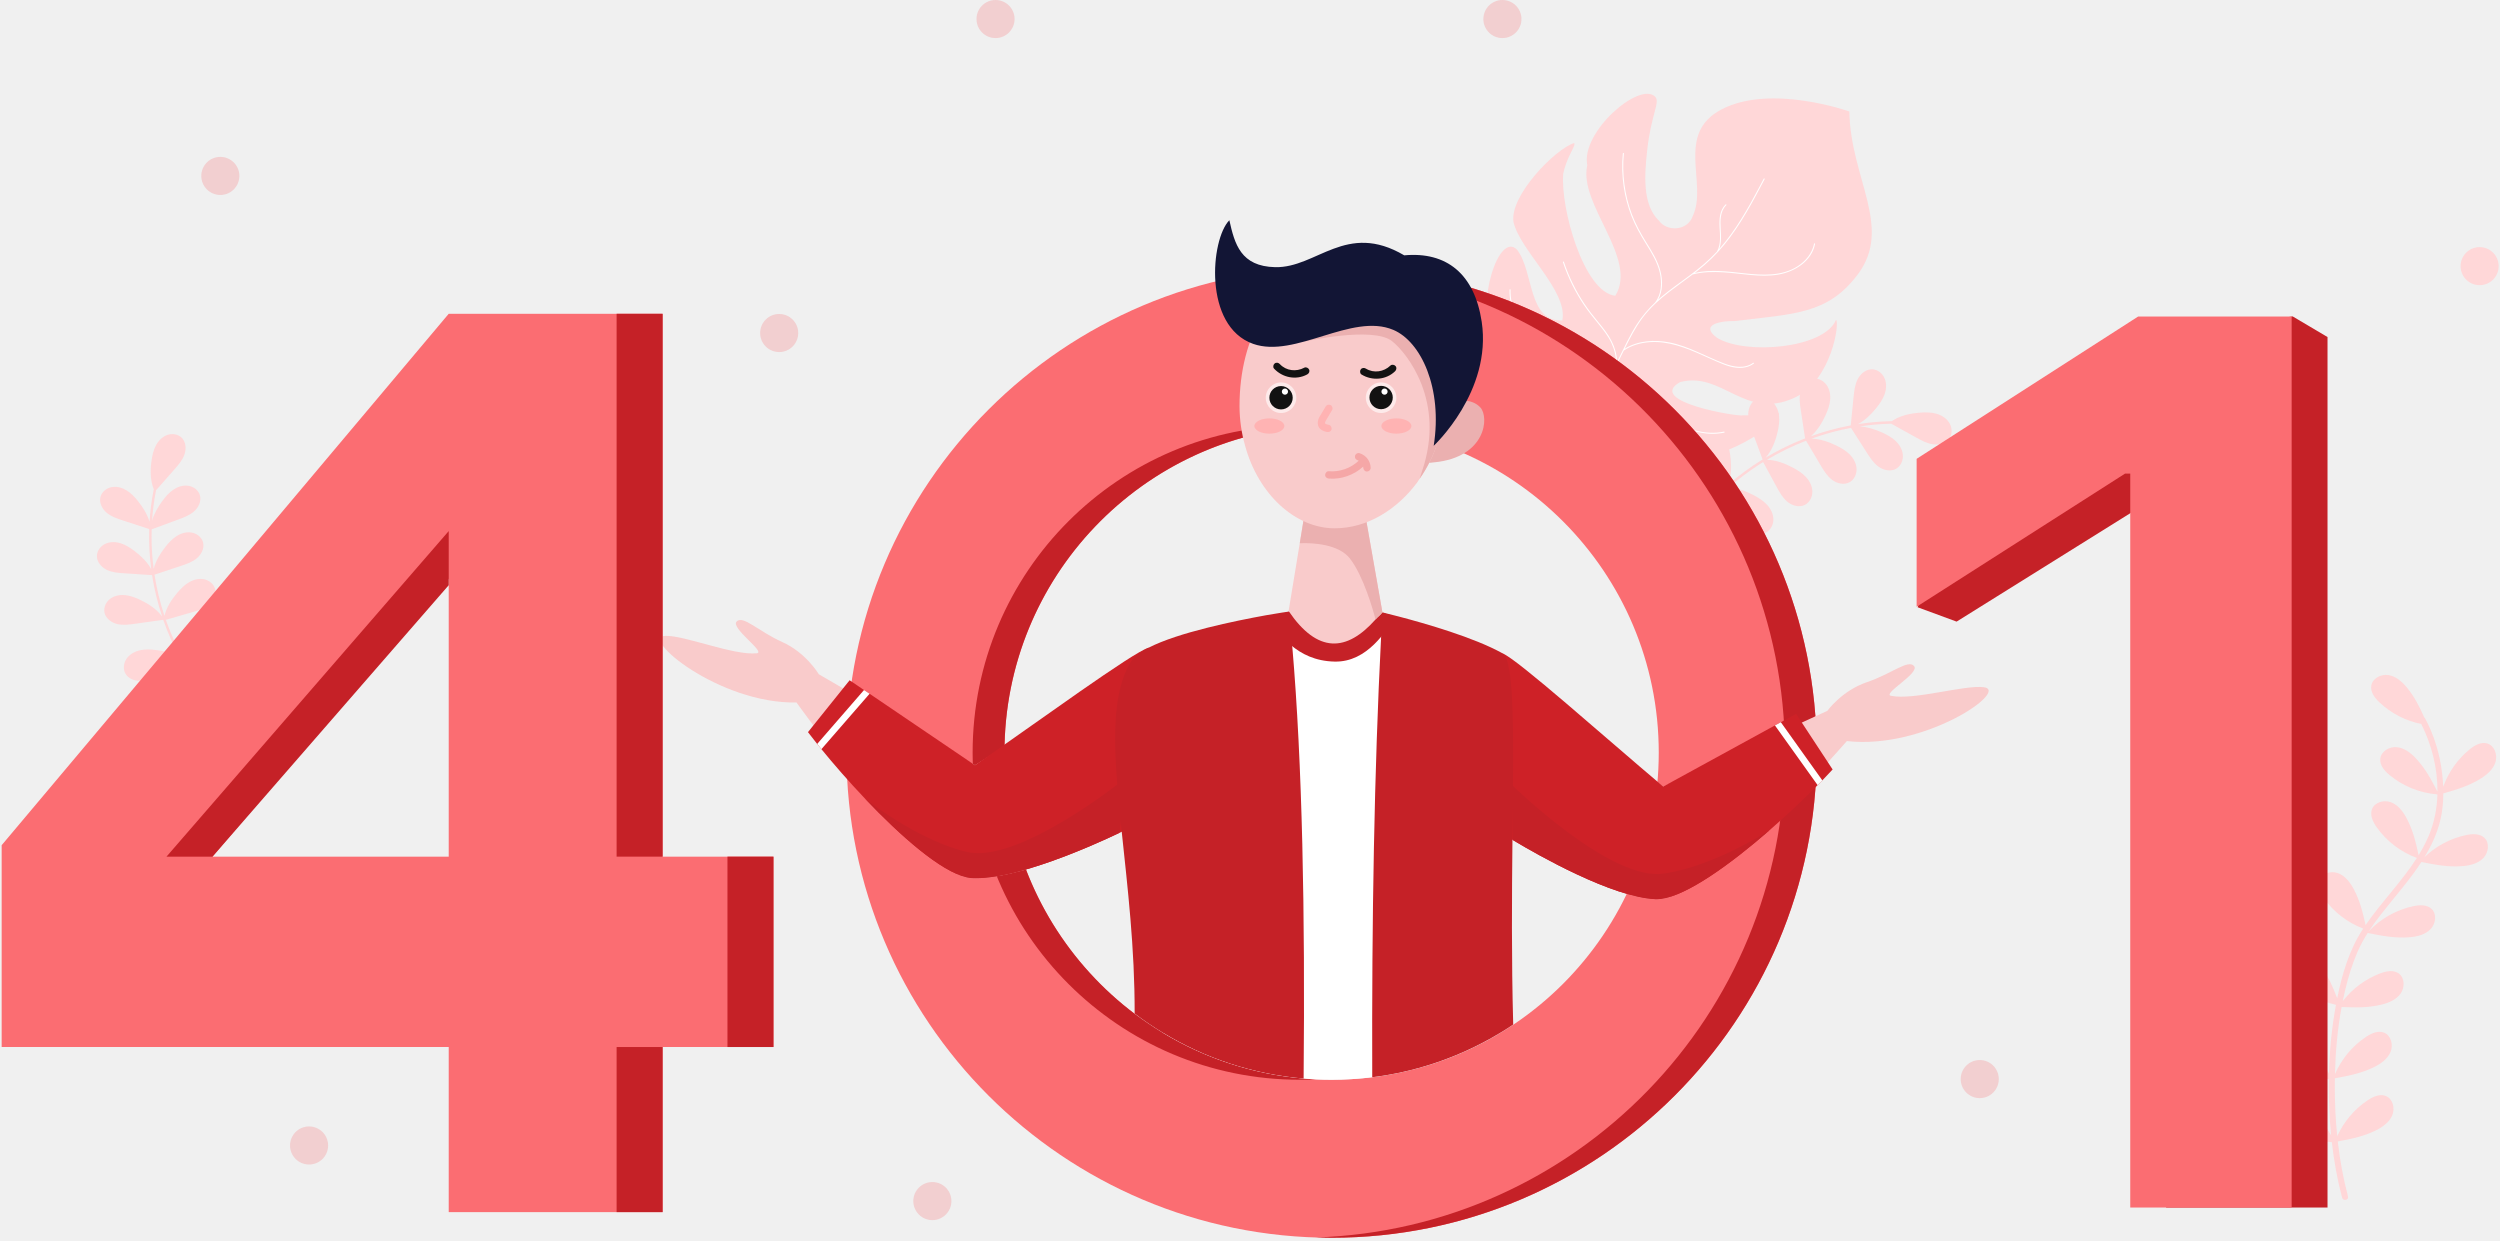
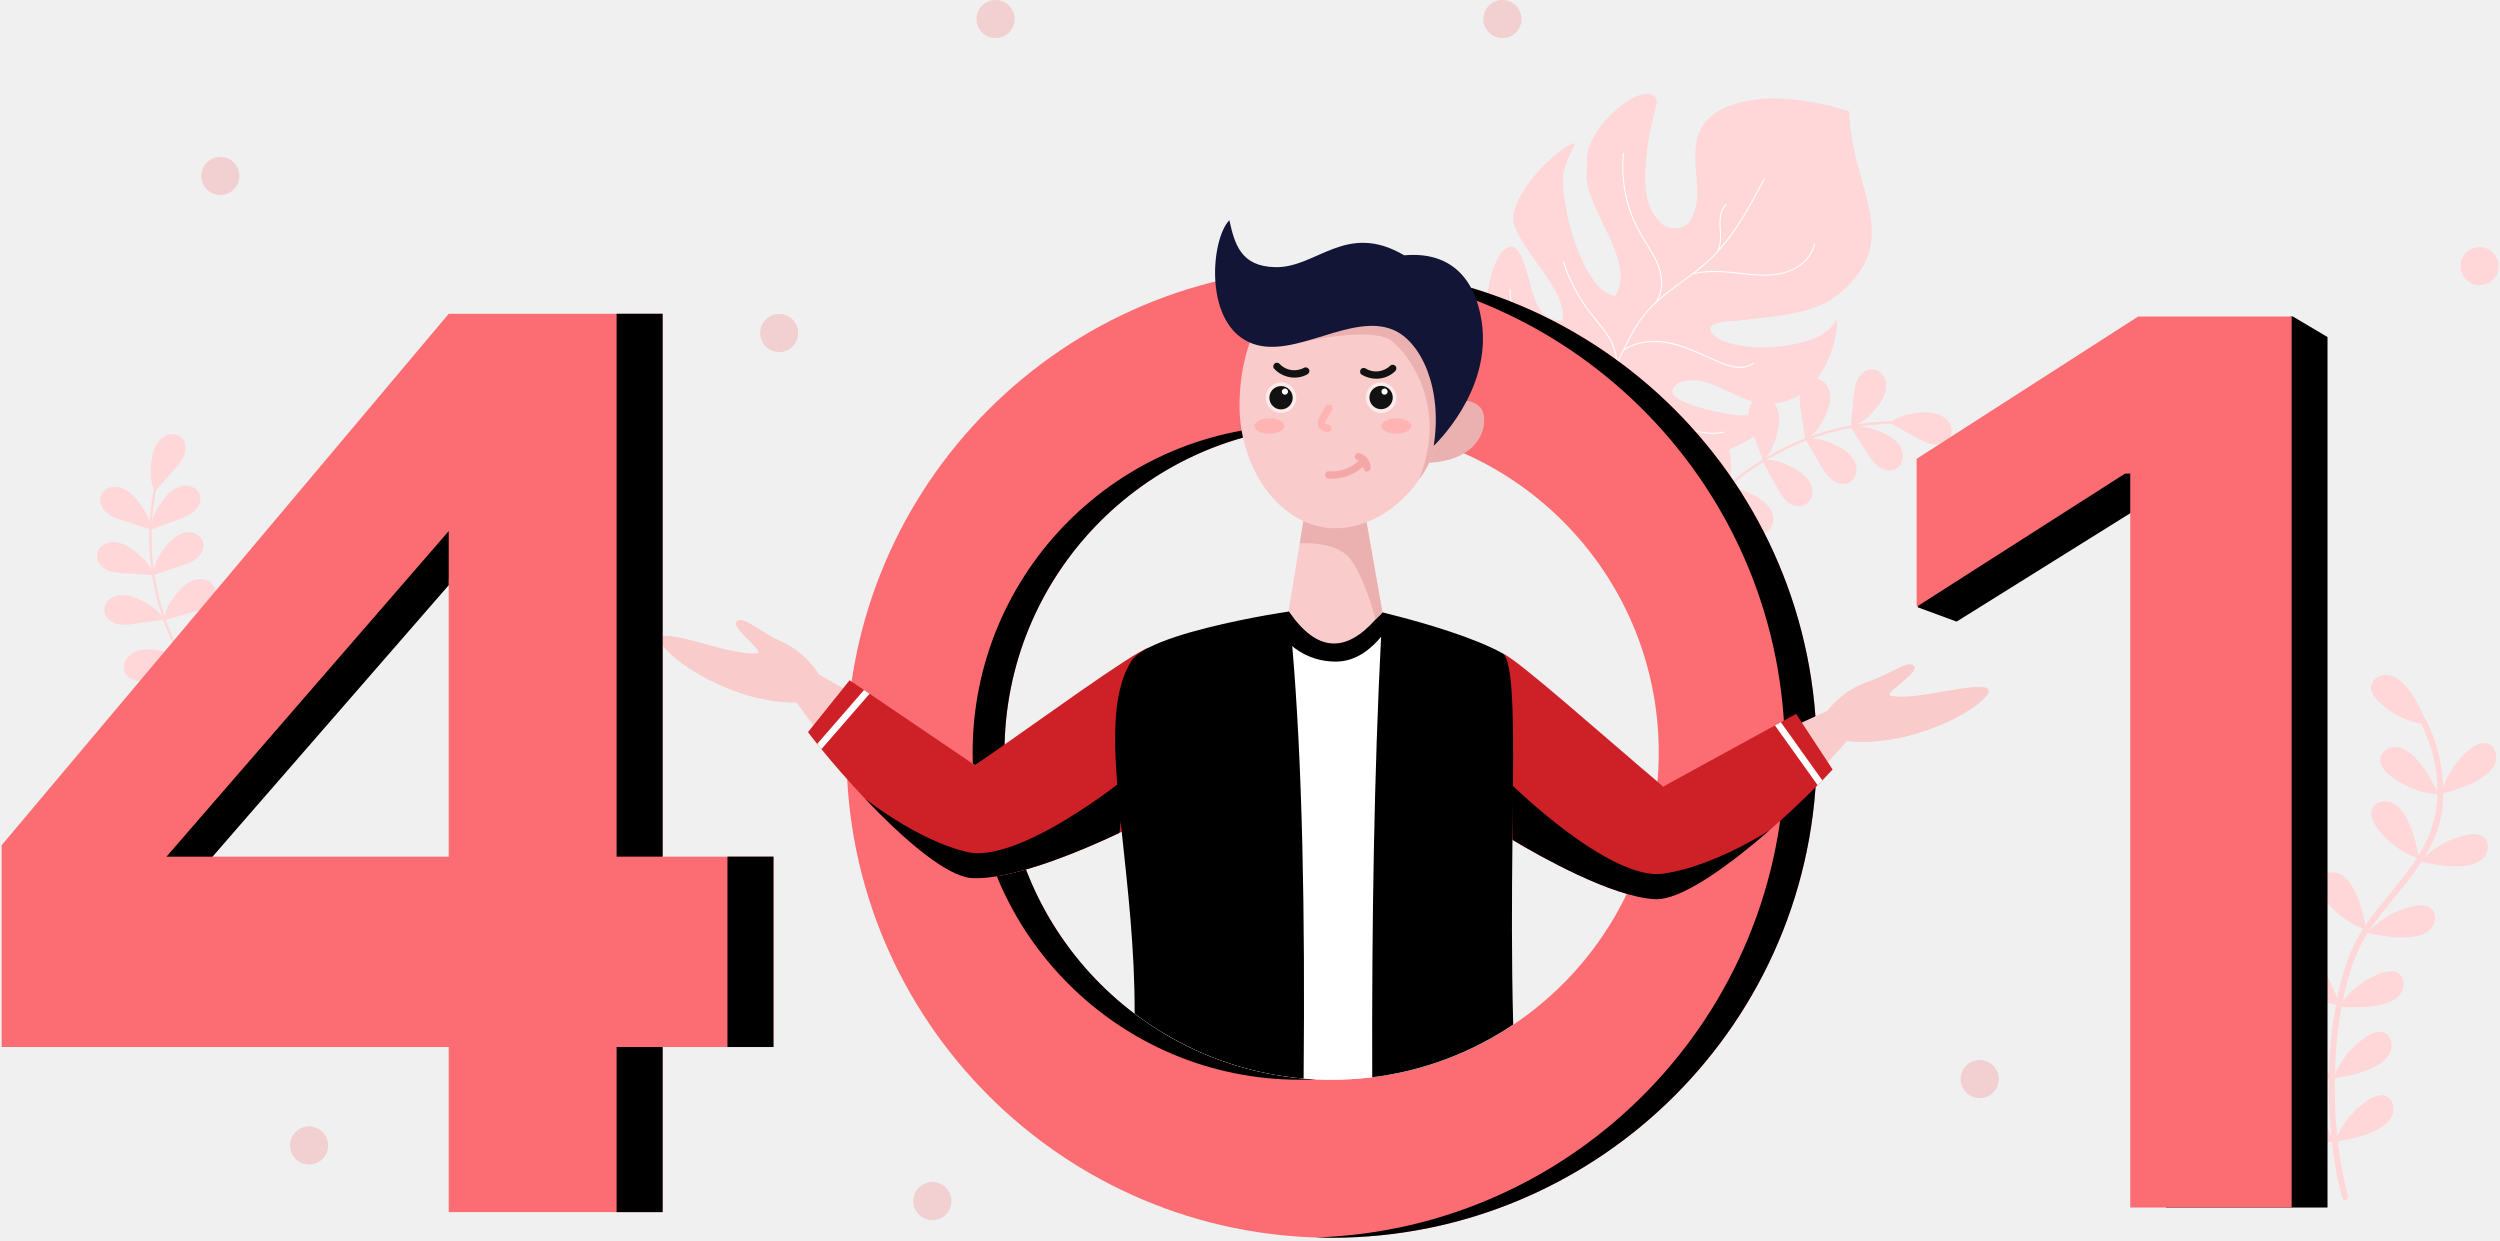
<svg xmlns="http://www.w3.org/2000/svg" width="645" height="320" viewBox="0 0 645 320" fill="none">
  <g clip-path="url(#clip0_2441_172)">
    <path d="M586.902 286.079C587 284.139 589.102 282.777 591.037 282.892C592.972 283.006 594.679 284.211 596.069 285.571C598.319 287.77 599.895 290.251 601.429 292.915C601.146 290.011 600.968 287.098 600.883 284.189C600.826 282.265 600.812 280.338 600.84 278.411C596.479 278.161 592.2 276.58 588.731 273.924C587.417 272.917 586.119 271.533 586.207 269.879C586.31 267.947 588.412 266.586 590.344 266.694C592.275 266.804 593.977 267.999 595.362 269.35C597.687 271.618 599.288 274.19 600.869 276.955C601.021 271.017 601.59 265.087 602.671 259.251C598.476 258.289 594.574 256.073 591.614 252.946C590.476 251.743 589.414 250.171 589.763 248.552C590.171 246.661 592.462 245.65 594.352 246.064C596.242 246.478 597.732 247.928 598.885 249.482C600.753 251.999 601.912 254.688 602.999 257.552C604.235 251.418 606.078 245.169 609.492 239.903C609.563 239.793 609.639 239.687 609.711 239.578C605.641 238.037 602.044 235.261 599.534 231.705C598.579 230.352 597.752 228.644 598.328 227.092C599.002 225.278 601.414 224.605 603.226 225.284C605.037 225.964 606.305 227.612 607.225 229.314C608.845 232.313 609.605 235.394 610.318 238.676C614.427 232.701 619.654 227.458 623.551 221.351C619.396 219.826 615.717 217.019 613.164 213.401C612.209 212.049 611.382 210.341 611.959 208.788C612.632 206.975 615.045 206.302 616.856 206.981C618.667 207.66 619.935 209.309 620.855 211.011C622.519 214.091 623.275 217.257 624.005 220.639C624.951 219.095 625.81 217.495 626.538 215.809C628.013 212.397 628.743 208.703 628.851 204.957C624.336 204.609 619.939 202.83 616.461 199.927C615.191 198.865 613.952 197.428 614.109 195.78C614.293 193.854 616.451 192.582 618.376 192.772C620.301 192.962 621.951 194.228 623.278 195.636C625.711 198.217 627.267 201.124 628.865 204.251C628.913 198.202 627.357 192.059 624.679 186.789C620.651 185.977 616.855 184.021 613.874 181.191C612.673 180.051 611.528 178.538 611.79 176.903C612.096 174.993 614.33 173.861 616.239 174.172C618.148 174.485 619.714 175.853 620.949 177.343C622.918 179.719 624.209 182.298 625.431 185.05C625.522 185.115 625.605 185.203 625.67 185.323C628.05 189.758 629.505 194.663 630.083 199.656C630.21 200.757 630.298 201.868 630.345 202.982C631.699 199.221 634.088 195.833 637.198 193.318C638.485 192.277 640.135 191.34 641.722 191.814C643.576 192.368 644.405 194.731 643.846 196.582C643.286 198.435 641.725 199.807 640.086 200.837C637.03 202.756 633.821 203.719 630.377 204.698C630.371 207.038 630.148 209.374 629.594 211.645C628.757 215.083 627.294 218.217 625.493 221.172C628.458 218.306 632.238 216.286 636.276 215.442C637.896 215.103 639.792 215.023 640.987 216.168C642.384 217.507 642.043 219.988 640.701 221.381C639.358 222.773 637.342 223.282 635.414 223.45C631.721 223.771 628.343 223.121 624.724 222.396C621.614 227.183 617.692 231.529 614.227 235.989C613.137 237.393 612.094 238.818 611.133 240.291C614.191 237.02 618.268 234.712 622.65 233.79C624.27 233.449 626.166 233.366 627.363 234.51C628.761 235.847 628.424 238.329 627.083 239.722C625.742 241.117 623.726 241.628 621.799 241.798C618.022 242.131 614.574 241.449 610.86 240.709C609.853 242.29 608.948 243.933 608.196 245.679C606.821 248.874 605.811 252.22 605.014 255.601C604.802 256.5 604.607 257.403 604.424 258.309C606.902 255.092 610.281 252.572 614.082 251.138C615.631 250.553 617.492 250.183 618.849 251.13C620.435 252.238 620.481 254.742 619.369 256.325C618.256 257.907 616.342 258.721 614.464 259.183C610.993 260.038 607.672 259.955 604.134 259.805C603.079 265.507 602.561 271.319 602.422 277.116C604.104 273.226 606.927 269.833 610.463 267.495C611.844 266.581 613.576 265.807 615.11 266.43C616.902 267.158 617.502 269.59 616.769 271.38C616.035 273.17 614.349 274.387 612.62 275.255C609.339 276.901 605.993 277.547 602.401 278.204C602.389 278.972 602.381 279.741 602.381 280.508C602.384 284.721 602.576 288.948 603.003 293.152C604.7 289.389 607.469 286.112 610.913 283.834C612.294 282.92 614.026 282.146 615.56 282.769C617.352 283.497 617.952 285.929 617.218 287.719C616.484 289.509 614.798 290.727 613.069 291.594C609.877 293.195 606.626 293.851 603.146 294.489C603.69 299.275 604.546 304.022 605.784 308.67C606.041 309.639 604.522 309.972 604.265 309.006C603.015 304.312 602.161 299.515 601.615 294.683C597.234 294.427 592.931 292.829 589.441 290.145C588.121 289.132 586.818 287.739 586.902 286.079Z" fill="#FFD7D8" />
    <path d="M60.211 163.063C59.891 161.75 58.686 160.762 57.365 160.485C56.045 160.208 54.648 160.565 53.481 161.242C52.314 161.92 51.349 162.897 50.472 163.923C49.021 165.623 47.746 167.563 47.176 169.705C45.586 166.837 44.219 163.844 43.087 160.762C42.984 160.481 42.886 160.199 42.787 159.917C45.035 159.267 47.282 158.618 49.529 157.967C51.029 157.534 52.569 157.08 53.798 156.117C55.028 155.155 55.889 153.55 55.519 152.031C55.199 150.718 53.994 149.73 52.673 149.453C51.352 149.176 49.956 149.533 48.788 150.211C47.621 150.888 46.656 151.865 45.779 152.892C44.282 154.645 42.972 156.654 42.431 158.876C41.279 155.418 40.418 151.865 39.86 148.264C42.111 147.518 44.363 146.771 46.615 146.026C48.096 145.535 49.618 145.022 50.81 144.013C52.001 143.004 52.801 141.367 52.372 139.864C52.002 138.564 50.76 137.622 49.43 137.397C48.099 137.171 46.718 137.581 45.577 138.303C44.437 139.024 43.51 140.038 42.673 141.097C41.333 142.793 40.164 144.71 39.648 146.791C39.304 144.177 39.117 141.542 39.097 138.905C39.09 138.125 39.105 137.344 39.128 136.564C41.418 135.721 43.709 134.878 45.999 134.034C47.464 133.495 48.968 132.932 50.126 131.884C51.284 130.837 52.029 129.174 51.551 127.686C51.139 126.399 49.867 125.499 48.53 125.317C47.193 125.135 45.825 125.591 44.709 126.35C43.593 127.109 42.7 128.152 41.898 129.238C40.752 130.791 39.752 132.515 39.23 134.357C39.405 131.716 39.749 129.086 40.262 126.487C41.835 124.701 43.406 122.914 44.979 121.127C46.011 119.955 47.066 118.743 47.587 117.27C48.107 115.796 47.972 113.979 46.845 112.897C45.871 111.962 44.325 111.777 43.062 112.254C41.8 112.731 40.815 113.784 40.194 114.983C39.572 116.183 39.283 117.526 39.094 118.864C38.746 121.33 38.742 123.931 39.67 126.226C39.668 126.234 39.664 126.241 39.663 126.25C39.111 129.015 38.752 131.816 38.581 134.628C38.014 132.702 36.903 130.925 35.641 129.341C34.8 128.284 33.869 127.275 32.725 126.557C31.582 125.84 30.198 125.434 28.87 125.665C27.54 125.896 26.302 126.842 25.937 128.143C25.515 129.648 26.321 131.282 27.517 132.287C28.713 133.292 30.237 133.799 31.72 134.284C33.98 135.023 36.239 135.762 38.499 136.501C38.392 139.948 38.566 143.403 39.015 146.824C37.99 144.976 36.399 143.44 34.698 142.154C33.621 141.339 32.469 140.593 31.183 140.182C29.898 139.772 28.457 139.723 27.227 140.277C25.996 140.831 25.032 142.056 25.001 143.406C24.965 144.969 26.151 146.351 27.558 147.027C28.965 147.703 30.567 147.815 32.124 147.917C34.495 148.071 36.866 148.225 39.237 148.379C39.253 148.486 39.268 148.594 39.285 148.701C39.851 152.216 40.704 155.682 41.826 159.057C40.423 157.148 38.34 155.792 36.185 154.769C34.966 154.189 33.687 153.692 32.345 153.55C31.003 153.408 29.583 153.652 28.49 154.445C27.397 155.237 26.7 156.632 26.943 157.962C27.224 159.499 28.664 160.613 30.179 160.989C31.694 161.366 33.285 161.151 34.831 160.934C37.259 160.594 39.688 160.254 42.117 159.913C42.133 159.96 42.15 160.006 42.167 160.053L42.125 160.109C42.144 160.103 42.162 160.098 42.181 160.093C43.327 163.358 44.731 166.533 46.384 169.578C44.551 168.498 42.39 167.966 40.259 167.705C38.894 167.537 37.497 167.467 36.154 167.762C34.811 168.057 33.515 168.749 32.712 169.865C31.909 170.981 31.682 172.553 32.343 173.758C33.107 175.153 34.858 175.767 36.444 175.643C38.029 175.52 39.5 174.801 40.925 174.095C42.95 173.093 44.975 172.09 46.999 171.088C47.065 171.069 47.131 171.05 47.197 171.031C49.106 174.335 51.312 177.462 53.794 180.359C54.057 180.665 54.585 180.314 54.319 180.004C51.878 177.156 49.708 174.087 47.824 170.849C49.956 170.233 52.089 169.616 54.221 168.999C55.719 168.566 57.26 168.112 58.489 167.149C59.72 166.186 60.581 164.582 60.211 163.063Z" fill="#FFD7D8" />
    <path d="M455.57 137.42C456.82 136.809 457.548 135.38 457.535 133.992C457.523 132.604 456.856 131.279 455.918 130.255C454.98 129.231 453.786 128.476 452.561 127.82C450.533 126.736 448.302 125.882 446.024 125.781C448.556 123.552 451.264 121.519 454.112 119.702C454.371 119.537 454.633 119.376 454.894 119.215C456.042 121.33 457.191 123.446 458.339 125.562C459.105 126.973 459.9 128.421 461.138 129.445C462.376 130.469 464.179 130.981 465.624 130.275C466.873 129.664 467.601 128.235 467.589 126.847C467.576 125.459 466.91 124.134 465.972 123.11C465.034 122.086 463.84 121.331 462.615 120.676C460.524 119.557 458.215 118.682 455.862 118.628C459.084 116.709 462.466 115.061 465.962 113.707C467.208 115.806 468.454 117.905 469.699 120.004C470.519 121.385 471.37 122.801 472.646 123.777C473.923 124.753 475.744 125.195 477.161 124.434C478.385 123.776 479.058 122.32 478.992 120.933C478.927 119.546 478.21 118.248 477.233 117.261C476.257 116.273 475.034 115.565 473.784 114.957C471.784 113.983 469.601 113.231 467.396 113.171C469.947 112.249 472.554 111.481 475.2 110.88C475.984 110.702 476.771 110.544 477.561 110.396C478.913 112.512 480.265 114.628 481.617 116.745C482.482 118.098 483.378 119.486 484.687 120.419C485.995 121.352 487.83 121.735 489.221 120.928C490.423 120.23 491.047 118.752 490.936 117.369C490.825 115.985 490.065 114.71 489.057 113.756C488.049 112.801 486.803 112.133 485.535 111.566C483.722 110.757 481.77 110.13 479.803 110.013C482.497 109.607 485.215 109.373 487.941 109.316C490.082 110.503 492.225 111.69 494.367 112.876C495.772 113.655 497.222 114.449 498.818 114.648C500.414 114.846 502.211 114.31 503.05 112.94C503.775 111.755 503.621 110.159 502.863 108.996C502.106 107.832 500.831 107.074 499.488 106.713C498.145 106.353 496.732 106.358 495.346 106.462C492.791 106.656 490.175 107.224 488.073 108.663C488.064 108.663 488.057 108.661 488.047 108.661C485.146 108.716 482.252 108.972 479.388 109.419C481.199 108.426 482.741 106.917 484.055 105.3C484.931 104.222 485.741 103.063 486.21 101.756C486.679 100.449 486.782 98.969 486.257 97.684C485.732 96.399 484.509 95.363 483.121 95.282C481.516 95.19 480.051 96.359 479.305 97.783C478.558 99.206 478.384 100.849 478.223 102.447C477.978 104.882 477.733 107.315 477.488 109.749C473.999 110.4 470.565 111.336 467.225 112.54C468.858 111.103 470.051 109.165 470.969 107.172C471.55 105.911 472.047 104.588 472.177 103.206C472.306 101.823 472.039 100.364 471.21 99.25C470.382 98.136 468.939 97.436 467.575 97.702C465.996 98.01 464.867 99.506 464.498 101.07C464.129 102.633 464.369 104.268 464.61 105.855C464.977 108.273 465.344 110.689 465.711 113.106C465.607 113.147 465.502 113.185 465.398 113.226C461.99 114.568 458.695 116.189 455.549 118.06C457.158 116.229 458.063 113.837 458.616 111.446C458.93 110.093 459.149 108.698 458.995 107.319C458.841 105.939 458.283 104.565 457.246 103.641C456.209 102.717 454.654 102.323 453.371 102.86C451.888 103.481 451.086 105.174 451.041 106.78C450.996 108.385 451.562 109.937 452.12 111.443C452.997 113.809 453.874 116.175 454.751 118.541C454.707 118.568 454.664 118.595 454.62 118.622L454.556 118.592C454.565 118.609 454.575 118.627 454.584 118.644C451.554 120.516 448.672 122.626 445.976 124.957C446.658 122.877 446.717 120.588 446.51 118.389C446.378 116.98 446.14 115.56 445.549 114.275C444.957 112.99 443.976 111.84 442.677 111.278C441.378 110.718 439.748 110.835 438.682 111.765C437.448 112.841 437.218 114.735 437.691 116.302C438.164 117.869 439.21 119.189 440.234 120.466C441.687 122.28 443.141 124.095 444.594 125.909C444.628 125.971 444.661 126.033 444.695 126.095C441.795 128.741 439.137 131.647 436.772 134.781C436.523 135.112 436.991 135.566 437.244 135.23C439.57 132.15 442.177 129.292 445.016 126.686C446.105 128.693 447.194 130.701 448.283 132.708C449.05 134.119 449.845 135.567 451.083 136.591C452.323 137.615 454.126 138.127 455.57 137.42Z" fill="#FFD7D8" />
    <path d="M390.492 57.342C392.255 64.789 404.62 75.101 403.078 82.684C394.105 83.036 395.791 70.096 391.404 64.435C386.722 59.584 380.769 78.111 384.906 87.186C387.979 94.734 398.326 93.379 411.925 103.125C423.668 111.29 423.35 115.952 430.879 117.663C444.656 120.79 459.589 108.354 458.925 106.674C458.656 105.996 455.992 107.38 449.612 107.151C449.013 107.62 424.372 103.683 433.471 98.575C444.412 95.727 450.165 108.566 463.006 102.599C472.633 98.121 474.711 83.022 473.682 82.529C470.712 89.889 450.357 91.677 442.986 87.149C438.789 84.068 442.927 82.776 447.642 82.826C463.178 80.938 471.496 81.02 479.162 70.997C488.558 58.712 477.411 46.178 477.133 28.764C477.133 28.764 457.012 21.59 444.271 28.168C432.009 34.499 440.703 47.306 436.724 55.771C435.36 59.604 430.144 59.827 428.063 56.997C423.586 52.797 424.346 44.732 424.959 38.923C425.978 29.299 428.53 26.204 426.92 24.853C422.778 21.135 407.829 34.107 409.515 42.63C407.183 52.728 422.728 66.698 416.738 76.317C408.581 75.356 402.586 53.684 403.308 44.872C404.216 40.278 406.766 37.453 406.117 36.907C401.287 38.418 389.357 50.547 390.492 57.342Z" fill="#FFD7D8" />
    <path d="M389.46 74.755C389.398 77.144 389.933 79.521 390.986 81.663C392.006 83.743 393.516 85.493 395.315 86.937C397.29 88.516 399.504 89.742 401.676 91.024C404.025 92.417 406.306 93.933 408.475 95.595C409.452 96.347 410.456 97.097 411.344 97.954C412.085 98.667 412.761 99.554 412.705 100.636C412.705 100.648 412.714 100.653 412.713 100.666C412.594 100.814 412.484 100.968 412.359 101.114C411.95 101.606 411.527 102.09 411.083 102.557C411.163 102.601 411.233 102.652 411.307 102.706C412.1 101.856 412.852 100.958 413.545 100.022C413.553 100.019 413.56 100.018 413.563 100.013C413.956 99.703 414.424 99.471 414.894 99.29C415.334 99.117 415.847 98.947 416.325 99.028C417.036 99.153 417.706 99.551 418.321 99.917C418.932 100.288 419.541 100.676 420.137 101.075C424.331 103.883 428.166 107.271 432.707 109.533C436.44 111.389 440.702 112.506 444.858 111.614C445.026 111.578 444.956 111.318 444.78 111.356C442.359 111.872 439.855 111.696 437.467 111.069C432.794 109.84 428.811 107.028 424.964 104.204C422.834 102.638 420.717 101.048 418.451 99.682C417.616 99.181 416.639 98.594 415.632 98.79C415.069 98.895 414.494 99.122 413.978 99.42C415.858 96.739 417.299 93.783 418.739 90.851C418.808 90.717 418.874 90.575 418.943 90.441C418.943 90.441 418.943 90.441 418.95 90.44C420.929 89.093 423.282 88.434 425.659 88.275C430.505 87.945 435.017 89.76 439.356 91.701C440.542 92.233 441.731 92.771 442.928 93.283C444.049 93.766 445.191 94.247 446.377 94.569C448.396 95.108 450.699 95.123 452.45 93.834C452.587 93.732 452.453 93.497 452.313 93.604C450.112 95.227 447.247 94.684 444.866 93.79C440.138 92.007 435.712 89.33 430.7 88.343C426.853 87.586 422.549 87.861 419.167 89.982C420.522 87.237 421.93 84.497 423.759 82.027C424.762 80.678 425.894 79.451 427.109 78.306C427.118 78.299 427.13 78.3 427.143 78.289C427.151 78.275 427.164 78.263 427.174 78.244C428.278 77.211 429.444 76.242 430.642 75.316C432.637 73.775 434.703 72.329 436.716 70.811C439.279 70.128 441.98 70.105 444.613 70.26C449.338 70.533 454.105 71.648 458.834 70.842C463.043 70.12 467.416 67.4 468.286 62.94C468.321 62.768 468.061 62.703 468.027 62.875C467.545 65.356 465.856 67.374 463.757 68.716C459.694 71.309 454.681 71.022 450.089 70.521C445.863 70.058 441.442 69.448 437.242 70.409C437.498 70.213 437.759 70.02 438.018 69.819C440.558 67.819 442.865 65.585 444.91 63.082C449.099 57.952 452.21 52.063 455.273 46.226C455.357 46.076 455.122 45.945 455.038 46.096C454.665 46.81 454.292 47.525 453.914 48.238C450.94 53.847 447.791 59.463 443.569 64.242C444.172 62.627 444.046 60.798 443.945 59.112C443.817 56.999 443.759 54.538 445.384 52.933C445.507 52.81 445.316 52.624 445.193 52.746C443.669 54.247 443.539 56.537 443.643 58.55C443.75 60.646 444.056 62.969 442.983 64.875C442.978 64.884 442.987 64.89 442.982 64.899C442.982 64.899 442.982 64.899 442.979 64.904C440.809 67.257 438.353 69.273 435.785 71.178C433.326 73.002 430.807 74.743 428.468 76.725C428.245 76.915 428.024 77.112 427.807 77.305C429.003 75.154 429.011 72.464 428.44 70.098C427.779 67.362 426.243 64.939 424.771 62.577C423.309 60.231 421.987 57.841 421.017 55.254C419.153 50.268 418.441 44.872 418.959 39.575C418.981 39.403 418.706 39.41 418.692 39.58C418.408 42.467 418.489 45.384 418.923 48.252C419.312 50.824 419.984 53.351 420.929 55.776C421.911 58.278 423.216 60.586 424.632 62.861C426.11 65.234 427.631 67.673 428.245 70.438C428.811 72.991 428.676 75.954 426.975 78.071C425.202 79.754 423.628 81.609 422.298 83.679C420.481 86.524 419.071 89.602 417.571 92.617C417.439 92.876 417.31 93.13 417.181 93.384C417.186 91.529 416.64 89.682 415.813 88.028C414.927 86.25 413.661 84.69 412.41 83.158C411.109 81.573 409.832 79.977 408.7 78.264C406.5 74.943 404.747 71.342 403.489 67.566C403.434 67.4 403.171 67.475 403.229 67.637C403.922 69.707 404.756 71.734 405.733 73.68C406.612 75.43 407.6 77.124 408.693 78.741C409.818 80.4 411.073 81.947 412.34 83.494C413.604 85.047 414.872 86.637 415.727 88.461C416.521 90.151 417.018 92.032 416.901 93.911C416.903 93.918 416.911 93.916 416.908 93.921C415.753 96.163 414.495 98.347 412.965 100.344C412.907 99.388 412.337 98.567 411.668 97.9C410.697 96.916 409.55 96.081 408.454 95.244C406.326 93.629 404.106 92.148 401.806 90.788C399.588 89.48 397.311 88.232 395.315 86.592C393.499 85.103 392.015 83.292 391.039 81.156C390.124 79.153 389.67 76.951 389.727 74.749C389.73 74.579 389.463 74.584 389.46 74.755Z" fill="white" />
    <path d="M343.555 69.004C274.43 69.004 218.387 125.038 218.387 194.173C218.387 263.297 274.43 319.341 343.555 319.341C412.69 319.341 468.724 263.297 468.724 194.173C468.724 125.038 412.69 69.004 343.555 69.004ZM343.555 278.576C296.94 278.576 259.152 240.788 259.152 194.173C259.152 147.557 296.94 109.769 343.555 109.769C390.17 109.769 427.959 147.557 427.959 194.173C427.959 240.788 390.17 278.576 343.555 278.576Z" fill="#FB6D72" />
-     <path d="M339.447 109.87C338.086 109.805 336.717 109.768 335.339 109.768C288.724 109.768 250.936 147.556 250.936 194.172C250.936 240.787 288.724 278.575 335.339 278.575C336.717 278.575 338.086 278.54 339.447 278.474C294.74 276.332 259.151 239.409 259.151 194.171C259.151 148.934 294.74 112.012 339.447 109.87ZM343.554 69.004C342.179 69.004 340.812 69.034 339.447 69.078C406.679 71.246 460.508 126.413 460.508 194.172C460.508 261.922 406.679 317.098 339.447 319.266C340.812 319.31 342.179 319.341 343.554 319.341C412.689 319.341 468.722 263.297 468.722 194.172C468.723 125.038 412.689 69.004 343.554 69.004Z" fill="#C52127" />
+     <path d="M339.447 109.87C338.086 109.805 336.717 109.768 335.339 109.768C288.724 109.768 250.936 147.556 250.936 194.172C250.936 240.787 288.724 278.575 335.339 278.575C336.717 278.575 338.086 278.54 339.447 278.474C294.74 276.332 259.151 239.409 259.151 194.171C259.151 148.934 294.74 112.012 339.447 109.87ZM343.554 69.004C342.179 69.004 340.812 69.034 339.447 69.078C406.679 71.246 460.508 126.413 460.508 194.172C460.508 261.922 406.679 317.098 339.447 319.266C340.812 319.31 342.179 319.341 343.554 319.341C412.689 319.341 468.722 263.297 468.722 194.172C468.723 125.038 412.689 69.004 343.554 69.004Z" fill="currentColor" />
    <path d="M476.487 191.195C476.487 191.195 474.605 193.351 471.6 196.669C471.561 196.709 471.535 196.735 471.495 196.774C470.711 197.636 469.836 198.577 468.909 199.57C468.517 199.988 468.125 200.406 467.72 200.837C462.99 205.855 456.862 212.074 450.629 217.627C442.437 224.958 434.061 231.151 428.495 231.922C428.404 231.935 428.325 231.949 428.234 231.949C427.946 231.988 427.672 232.001 427.397 232.001C427.28 232.001 427.176 231.988 427.058 231.988C415.873 231.465 396.822 220.633 390.459 216.818C389.1 216.021 388.316 215.524 388.316 215.524L390.224 172.888L429.11 202.928L459.254 189.012L460.848 188.281L464.872 186.426L465.342 186.203L471.458 183.394C471.458 183.394 475.195 178.194 481.637 176.011C488.117 173.803 492.351 170.026 493.84 171.857C495.356 173.673 485.504 179.03 487.882 179.526C493.867 180.715 506.894 176.638 511.859 177.305C518.534 178.194 496.453 193.469 476.487 191.195Z" fill="#F9CBCB" />
    <path d="M472.815 198.525C472.018 199.387 471.129 200.341 470.163 201.335L468.947 202.563C465.432 206.129 461.107 210.232 456.521 214.218C446.525 222.92 435.275 231.073 428.494 231.923C428.403 231.935 428.324 231.949 428.233 231.949C427.945 231.988 427.671 232.001 427.396 232.001C427.279 232.001 427.175 231.988 427.057 231.988C415.872 231.466 396.821 220.634 390.458 216.818C389.099 216.021 388.315 215.525 388.315 215.525L387.623 168.551C391.49 170.041 414.056 190.241 429.108 202.928L457.933 187.157L459.462 186.334L463.395 184.178L464.871 186.426L471.6 196.669L472.815 198.525Z" fill="#CE2127" />
    <path d="M470.167 201.34L468.944 202.563L457.936 187.159L459.456 186.332L470.167 201.34Z" fill="white" />
-     <path d="M456.523 214.215C446.527 222.917 435.277 231.07 428.495 231.92C428.404 231.933 428.326 231.946 428.235 231.946C427.947 231.985 427.672 231.999 427.398 231.999C427.28 231.999 427.176 231.985 427.058 231.985C415.874 231.463 396.823 220.631 390.46 216.816C390.381 216.632 390.342 216.541 390.342 216.541L390.016 202.469C390.016 202.469 415.43 227.386 429.123 225.4C437.002 224.264 445.143 220.579 450.631 217.626C453.36 216.175 455.438 214.908 456.523 214.215Z" fill="#C52127" />
+     <path d="M456.523 214.215C446.527 222.917 435.277 231.07 428.495 231.92C428.404 231.933 428.326 231.946 428.235 231.946C427.947 231.985 427.672 231.999 427.398 231.999C427.28 231.999 427.176 231.985 427.058 231.985C415.874 231.463 396.823 220.631 390.46 216.816C390.381 216.632 390.342 216.541 390.342 216.541L390.016 202.469C390.016 202.469 415.43 227.386 429.123 225.4C437.002 224.264 445.143 220.579 450.631 217.626C453.36 216.175 455.438 214.908 456.523 214.215Z" fill="currentColor" />
    <path d="M205.5 181.244C205.5 181.244 207.168 183.569 209.844 187.158C209.879 187.201 209.903 187.229 209.938 187.272C210.637 188.206 211.419 189.225 212.247 190.302C212.598 190.755 212.949 191.209 213.311 191.677C217.542 197.12 223.052 203.894 228.729 210.015C236.188 218.09 243.937 225.052 249.405 226.348C249.495 226.37 249.571 226.39 249.662 226.399C249.945 226.465 250.216 226.504 250.49 226.529C250.607 226.541 250.712 226.538 250.829 226.549C262.013 227.091 282.007 218.119 288.704 214.926C290.133 214.261 290.96 213.841 290.96 213.841L293.112 171.218L251.548 197.426L222.863 180.709L221.346 179.829L217.516 177.6L217.069 177.334L211.249 173.956C211.249 173.956 208.022 168.424 201.818 165.64C195.576 162.826 191.72 158.664 190.063 160.344C188.382 162.008 197.68 168.277 195.266 168.546C189.196 169.16 176.615 163.864 171.609 164.055C164.878 164.306 185.408 181.61 205.5 181.244Z" fill="#F9CBCB" />
    <path d="M208.459 188.893C209.17 189.827 209.964 190.861 210.832 191.942L211.925 193.28C215.085 197.164 219.001 201.66 223.187 206.063C232.311 215.675 242.735 224.861 249.405 226.351C249.495 226.372 249.572 226.393 249.663 226.401C249.946 226.468 250.217 226.507 250.491 226.532C250.608 226.543 250.713 226.541 250.83 226.551C262.014 227.094 282.008 218.121 288.704 214.928C290.133 214.264 290.96 213.843 290.96 213.843L296.344 167.105C292.352 168.22 267.739 186.229 251.549 197.429L224.354 178.99L222.91 178.025L219.2 175.506L217.516 177.603L209.844 187.161L208.459 188.893Z" fill="#CE2127" />
    <path d="M210.828 191.945L211.929 193.279L224.352 178.99L222.917 178.023L210.828 191.945Z" fill="white" />
-     <path d="M223.188 206.058C232.311 215.67 242.735 224.856 249.405 226.346C249.495 226.367 249.572 226.388 249.663 226.396C249.946 226.463 250.217 226.502 250.491 226.527C250.608 226.539 250.713 226.536 250.83 226.546C262.014 227.089 282.008 218.116 288.704 214.923C288.8 214.749 288.847 214.661 288.847 214.661L290.509 200.684C290.509 200.684 262.843 223.073 249.4 219.795C241.665 217.915 233.912 213.473 228.729 210.012C226.149 208.309 224.201 206.851 223.188 206.058Z" fill="#C52127" />
+     <path d="M223.188 206.058C232.311 215.67 242.735 224.856 249.405 226.346C249.495 226.367 249.572 226.388 249.663 226.396C249.946 226.463 250.217 226.502 250.491 226.527C250.608 226.539 250.713 226.536 250.83 226.546C262.014 227.089 282.008 218.116 288.704 214.923C288.8 214.749 288.847 214.661 288.847 214.661L290.509 200.684C290.509 200.684 262.843 223.073 249.4 219.795C241.665 217.915 233.912 213.473 228.729 210.012C226.149 208.309 224.201 206.851 223.188 206.058Z" fill="currentColor" />
    <path d="M388.129 202.859V203.042C388.129 203.048 388.129 203.048 388.129 203.054V203.117C388.129 203.123 388.129 203.123 388.129 203.13C388.073 224.295 386.005 250.616 384.389 268.016C375.192 273.128 364.94 276.572 354.033 277.924C350.6 278.351 347.106 278.571 343.56 278.571C341.127 278.571 338.713 278.47 336.331 278.263C323.123 277.138 310.784 272.964 300.028 266.439C297.023 249.956 293.176 226.376 291.748 207.009V206.971C291.654 205.695 291.572 204.444 291.497 203.218V203.117C290.894 192.638 291.12 183.737 292.748 178.356C292.748 178.349 292.748 178.349 292.748 178.337C292.748 178.331 292.748 178.331 292.755 178.324C293.446 176.068 294.37 174.446 295.595 173.578C295.665 173.528 295.734 173.478 295.809 173.433C305.42 167.493 319.333 162.282 327.046 159.622C327.265 159.547 327.48 159.471 327.681 159.402C327.882 159.333 328.083 159.27 328.278 159.195C329.252 158.861 330.094 158.585 330.774 158.365C330.843 158.34 330.912 158.314 330.981 158.296C331.12 158.246 331.258 158.201 331.384 158.164C331.422 158.151 331.453 158.139 331.484 158.126C331.497 158.119 331.503 158.119 331.516 158.119C331.874 158.006 332.151 157.912 332.352 157.855C332.383 157.843 332.415 157.836 332.446 157.824C332.477 157.811 332.502 157.805 332.522 157.799C332.535 157.792 332.547 157.792 332.559 157.787C332.61 157.774 332.647 157.762 332.673 157.755C332.679 157.748 332.692 157.748 332.692 157.748C332.699 157.742 332.705 157.742 332.705 157.742H355.781C355.781 157.742 356.084 157.843 356.636 158.031C356.643 158.031 356.655 158.031 356.662 158.037C356.837 158.094 357.032 158.163 357.252 158.238C357.328 158.263 357.403 158.288 357.485 158.32C357.592 158.358 357.704 158.39 357.818 158.433C357.849 158.446 357.881 158.452 357.919 158.465C358.164 158.547 358.434 158.641 358.717 158.741C358.855 158.792 358.994 158.842 359.138 158.892C359.207 158.917 359.283 158.942 359.364 158.968C359.59 159.049 359.83 159.131 360.08 159.22C365.707 161.256 375.683 165.085 382.717 169.146C385.992 171.038 387.514 180.247 387.973 192.744C387.979 192.77 387.979 192.801 387.979 192.82C387.979 192.826 387.979 192.826 387.979 192.833C387.979 192.839 387.979 192.839 387.979 192.845V193.015C387.979 193.047 387.979 193.078 387.986 193.11C388.085 196.184 388.136 199.453 388.129 202.859Z" fill="white" />
-     <path d="M360.077 159.218C357.581 162.641 352.83 170.857 344.371 170.691C334.248 170.492 329.998 163.152 327.045 159.623C330.495 158.422 332.702 157.742 332.702 157.742H355.777C355.777 157.742 357.451 158.291 360.077 159.218Z" fill="#C52127" />
-     <path d="M390.407 264.33C388.459 265.644 386.453 266.87 384.391 268.02C375.194 273.131 364.942 276.576 354.035 277.927C353.903 237.06 354.563 198.834 356.323 164.309V164.297C356.43 162.197 356.549 160.104 356.663 158.042V157.998H356.669C357.524 158.212 358.951 158.558 360.799 159.042C367.739 160.859 380.368 164.486 387.622 168.546C387.629 168.553 387.635 168.553 387.64 168.559C387.64 168.565 387.647 168.565 387.647 168.565C388.32 168.955 388.886 170.199 389.25 172.18C389.577 173.72 389.81 175.732 389.986 178.152V178.259C389.986 178.265 389.986 178.265 389.986 178.271V178.29C390.413 184.268 390.432 192.672 390.344 202.787V202.793C390.331 205.942 390.287 209.268 390.256 212.726V212.845C390.256 212.851 390.256 212.851 390.256 212.864V212.946C390.237 214.165 390.225 215.404 390.212 216.667V216.673C390.068 230.906 389.942 247.263 390.407 264.33ZM336.333 278.266C323.125 277.141 310.786 272.967 300.029 266.442C297.509 264.921 295.076 263.268 292.738 261.488C292.794 244.653 290.883 228.649 289.406 214.599C289.318 213.763 289.23 212.939 289.154 212.122C289.154 212.116 289.154 212.116 289.154 212.109V212.091C288.803 208.746 288.488 205.534 288.256 202.441C287.445 192.32 287.357 183.639 289.186 176.931C289.575 175.423 290.072 174.039 290.689 172.751V172.738C291.06 171.946 291.481 171.21 291.94 170.494C292.693 169.306 294.234 168.187 296.283 167.124C296.296 167.118 296.308 167.112 296.321 167.105C296.327 167.099 296.334 167.099 296.34 167.099H296.352C303.965 163.183 318.549 160.203 326.646 158.732C330.028 158.166 332.272 157.789 332.524 157.789C332.524 157.789 332.524 157.789 332.524 157.795C332.524 157.795 332.524 157.795 332.524 157.802C332.53 157.909 332.555 158.443 332.706 159.229C332.945 161.668 333.184 164.163 333.404 166.709V166.728C336.019 197.13 336.729 235.401 336.333 278.266Z" fill="#C52127" />
+     <path d="M360.077 159.218C357.581 162.641 352.83 170.857 344.371 170.691C334.248 170.492 329.998 163.152 327.045 159.623C330.495 158.422 332.702 157.742 332.702 157.742H355.777C355.777 157.742 357.451 158.291 360.077 159.218Z" fill="currentColor" />
+     <path d="M390.407 264.33C388.459 265.644 386.453 266.87 384.391 268.02C375.194 273.131 364.942 276.576 354.035 277.927C353.903 237.06 354.563 198.834 356.323 164.309V164.297C356.43 162.197 356.549 160.104 356.663 158.042V157.998H356.669C357.524 158.212 358.951 158.558 360.799 159.042C367.739 160.859 380.368 164.486 387.622 168.546C387.629 168.553 387.635 168.553 387.64 168.559C387.64 168.565 387.647 168.565 387.647 168.565C388.32 168.955 388.886 170.199 389.25 172.18C389.577 173.72 389.81 175.732 389.986 178.152V178.259C389.986 178.265 389.986 178.265 389.986 178.271V178.29C390.413 184.268 390.432 192.672 390.344 202.787V202.793C390.331 205.942 390.287 209.268 390.256 212.726V212.845C390.256 212.851 390.256 212.851 390.256 212.864V212.946C390.237 214.165 390.225 215.404 390.212 216.667V216.673C390.068 230.906 389.942 247.263 390.407 264.33ZM336.333 278.266C323.125 277.141 310.786 272.967 300.029 266.442C297.509 264.921 295.076 263.268 292.738 261.488C292.794 244.653 290.883 228.649 289.406 214.599C289.318 213.763 289.23 212.939 289.154 212.122C289.154 212.116 289.154 212.116 289.154 212.109V212.091C288.803 208.746 288.488 205.534 288.256 202.441C287.445 192.32 287.357 183.639 289.186 176.931C289.575 175.423 290.072 174.039 290.689 172.751V172.738C291.06 171.946 291.481 171.21 291.94 170.494C292.693 169.306 294.234 168.187 296.283 167.124C296.296 167.118 296.308 167.112 296.321 167.105C296.327 167.099 296.334 167.099 296.34 167.099H296.352C303.965 163.183 318.549 160.203 326.646 158.732C330.028 158.166 332.272 157.789 332.524 157.789C332.524 157.789 332.524 157.789 332.524 157.795C332.524 157.795 332.524 157.795 332.524 157.802C332.53 157.909 332.555 158.443 332.706 159.229C332.945 161.668 333.184 164.163 333.404 166.709V166.728C336.019 197.13 336.729 235.401 336.333 278.266Z" fill="currentColor" />
    <path d="M356.665 158.001C356.076 158.765 355.472 159.135 354.882 159.829C347.454 168.194 339.957 168.68 332.459 157.642L335.34 140.15L336.416 133.59L352.347 133.484L356.665 158.001Z" fill="#F9CBCB" />
    <path d="M356.667 157.998C356.078 158.762 355.474 159.132 354.883 159.826C354.224 157.223 351.725 148.511 348.253 144.067C345.443 140.493 339.09 140.007 335.342 140.146L336.418 133.586L352.349 133.481L356.667 157.998ZM375.215 104.644C374.098 106.089 372.982 107.402 371.8 108.584L372.982 105.235L373.442 103.988C373.442 103.988 373.705 103.857 374.163 103.791C374.36 103.725 374.558 103.66 374.82 103.594C374.886 103.594 375.017 103.659 375.083 103.725C375.347 103.923 375.413 104.316 375.215 104.644Z" fill="#EBB0B0" />
    <path d="M370.026 119.286H369.96C369.5 119.352 368.975 119.417 368.384 119.417H367.99L371.799 108.582C372.981 107.4 374.097 106.086 375.214 104.642C375.411 104.314 375.346 103.919 375.082 103.723C375.016 103.657 374.885 103.591 374.819 103.591C376.658 103.198 379.876 102.935 381.912 105.102C384.275 107.597 383.422 117.972 370.026 119.286Z" fill="#EBB0B0" />
    <path d="M372.72 103.007C372.72 110.538 370.277 117.766 366.27 123.514C366.126 123.733 365.975 123.944 365.822 124.156V124.215C360.505 131.509 352.695 136.303 344.352 136.303C334.175 136.303 324.649 127.503 321.242 115.027C320.321 111.806 319.797 108.324 319.797 104.714C319.797 87.048 328.064 71.098 343.955 71.098C347.15 71.098 350.227 71.672 353.101 72.746C364.503 76.989 372.72 88.95 372.72 103.007Z" fill="#F9CBCB" />
    <path d="M366.876 121.6C373.064 103.553 362.943 90.99 359.119 87.995C354.212 84.151 336.768 88.075 336.768 88.075L353.099 72.742C364.501 76.986 372.718 88.946 372.718 103.004C372.718 110.535 370.275 117.762 366.268 123.51C366.445 122.918 366.64 122.285 366.876 121.6Z" fill="#EBB0B0" />
    <path d="M326.566 102.614C326.566 100.437 328.331 98.672 330.508 98.672C332.686 98.672 334.45 100.438 334.45 102.614C334.45 104.792 332.685 106.556 330.508 106.556C328.331 106.556 326.566 104.792 326.566 102.614ZM352.383 102.614C352.383 100.437 354.147 98.672 356.325 98.672C358.501 98.672 360.267 100.438 360.267 102.614C360.267 104.792 358.501 106.556 356.325 106.556C354.147 106.556 352.383 104.792 352.383 102.614Z" fill="#FDEAEA" />
    <path d="M327.496 102.616C327.496 100.953 328.845 99.605 330.508 99.605C332.172 99.605 333.52 100.954 333.52 102.616C333.52 104.28 332.172 105.629 330.508 105.629C328.845 105.629 327.496 104.28 327.496 102.616ZM353.313 102.559C353.313 100.895 354.662 99.547 356.326 99.547C357.989 99.547 359.338 100.896 359.338 102.559C359.338 104.222 357.989 105.571 356.326 105.571C354.662 105.571 353.313 104.222 353.313 102.559Z" fill="#121212" />
    <path d="M330.949 101.602C330.637 101.29 330.637 100.784 330.949 100.472C331.26 100.16 331.766 100.16 332.078 100.472C332.39 100.784 332.39 101.29 332.078 101.602C331.766 101.914 331.26 101.914 330.949 101.602ZM356.641 101.602C356.329 101.29 356.329 100.784 356.641 100.472C356.954 100.16 357.459 100.16 357.771 100.472C358.082 100.784 358.082 101.29 357.771 101.602C357.459 101.914 356.954 101.914 356.641 101.602Z" fill="white" />
    <path d="M337.755 95.364C337.569 94.926 336.965 94.617 336.512 94.861C334.437 95.982 331.841 95.694 330.202 93.94C329.853 93.567 329.304 93.436 328.872 93.77C328.496 94.061 328.351 94.724 328.702 95.1C330.888 97.439 334.393 98.152 337.253 96.606C337.703 96.364 337.969 95.866 337.755 95.364ZM360.069 94.464C359.773 94.092 359.108 93.955 358.737 94.312C357.035 95.945 354.457 96.36 352.41 95.106C351.973 94.838 351.41 94.859 351.083 95.296C350.798 95.677 350.835 96.355 351.273 96.624C354.004 98.296 357.571 98.048 359.917 95.796C360.285 95.442 360.409 94.891 360.069 94.464Z" fill="#121212" />
    <path d="M323.631 109.911C323.631 108.823 325.362 107.941 327.497 107.941C329.632 107.941 331.363 108.823 331.363 109.911C331.363 110.999 329.632 111.881 327.497 111.881C325.362 111.881 323.631 110.999 323.631 109.911ZM356.402 109.911C356.402 108.823 358.133 107.941 360.268 107.941C362.404 107.941 364.134 108.823 364.134 109.911C364.134 110.999 362.403 111.881 360.268 111.881C358.133 111.881 356.402 110.999 356.402 109.911Z" fill="#FFB3B3" />
    <path d="M353.632 120.661C353.602 119.877 353.341 119.067 352.87 118.434C352.625 118.105 352.349 117.806 352.015 117.565C351.606 117.269 351.203 117.064 350.722 116.906C350.504 116.835 350.193 116.912 350.007 117.031C349.811 117.155 349.631 117.391 349.589 117.624C349.547 117.866 349.57 118.131 349.714 118.339C349.845 118.527 350.008 118.638 350.212 118.719C350.325 118.762 350.434 118.812 350.541 118.867C348.472 120.83 345.64 121.802 342.788 121.582C342.277 121.543 341.865 122.11 341.888 122.576C341.915 123.14 342.368 123.437 342.881 123.477C346.087 123.723 349.324 122.547 351.695 120.396C351.698 120.408 351.701 120.419 351.704 120.431C351.718 120.538 351.733 120.646 351.737 120.755C351.756 121.25 352.224 121.702 352.73 121.655C353.247 121.607 353.652 121.193 353.632 120.661Z" fill="#F5A7A7" />
    <path d="M317.173 56.816C312.33 61.75 310.403 84.153 323.3 88.713C334.18 92.56 348.767 80.575 359.481 85.111C366.622 88.135 372.249 100.163 369.894 115.019C369.894 115.019 384.988 101.011 382.28 83.013C380.417 70.627 373.174 64.873 362.291 65.877C347.315 57.036 339.727 69.161 329.006 68.929C320.095 68.737 318.542 62.955 317.173 56.816Z" fill="#121535" />
    <path d="M341.861 109.152C341.861 109.15 341.87 109.049 341.871 109.009C341.878 108.978 341.887 108.942 341.889 108.934C341.907 108.87 341.928 108.807 341.952 108.744C341.96 108.729 341.971 108.706 341.981 108.686C342.01 108.631 342.038 108.575 342.068 108.52C342.137 108.394 342.211 108.273 342.283 108.15C342.431 107.902 342.579 107.653 342.727 107.404C343.041 106.877 343.354 106.351 343.667 105.824C343.921 105.397 343.777 104.765 343.327 104.527C342.869 104.285 342.3 104.411 342.03 104.867C341.664 105.481 341.299 106.096 340.933 106.711C340.576 107.311 340.13 107.938 340.016 108.642C339.892 109.409 340.068 110.187 340.674 110.713C341.154 111.128 341.76 111.325 342.371 111.456C342.855 111.56 343.419 111.313 343.537 110.794C343.646 110.317 343.393 109.739 342.875 109.628C342.675 109.585 342.476 109.538 342.282 109.475C342.237 109.461 342.192 109.443 342.147 109.428C342.145 109.427 342.145 109.427 342.143 109.426C342.102 109.404 342.06 109.383 342.02 109.36C342.014 109.356 341.969 109.325 341.938 109.304C341.928 109.294 341.919 109.286 341.914 109.282C341.902 109.271 341.892 109.259 341.881 109.247C341.873 109.232 341.866 109.217 341.86 109.203C341.859 109.201 341.858 109.2 341.858 109.197C341.86 109.185 341.861 109.173 341.861 109.152Z" fill="#FFB3B3" />
    <path d="M115.77 270.134H0.428V218.059L115.77 80.953H170.955V221.012H199.557V270.133H170.955V312.727H115.77V270.134ZM115.77 221.012V149.295L54.825 221.012H115.77Z" fill="#FB6D72" />
-     <path d="M199.555 221.012H187.686V270.133H199.555V221.012Z" fill="#C52127" />
-     <path d="M170.954 80.953H159.084V221.012H170.954V80.953Z" fill="#C52127" />
-     <path d="M54.825 221.013L115.77 150.984V137.016L42.955 221.013H54.825Z" fill="#C52127" />
-     <path d="M170.954 270.133H159.084V312.726H170.954V270.133Z" fill="#C52127" />
+     <path d="M199.555 221.012H187.686V270.133H199.555V221.012Z" fill="currentColor" />
+     <path d="M170.954 80.953H159.084V221.012H170.954V80.953Z" fill="currentColor" />
+     <path d="M54.825 221.013L115.77 150.984V137.016L42.955 221.013H54.825Z" fill="currentColor" />
+     <path d="M170.954 270.133H159.084V312.726H170.954V270.133Z" fill="currentColor" />
    <path d="M541.245 101.973C543.749 100.93 544.934 98.055 543.891 95.551C542.848 93.046 539.973 91.861 537.468 92.904C534.964 93.947 533.779 96.823 534.822 99.327C535.865 101.831 538.74 103.016 541.245 101.973Z" fill="#FB6D72" fill-opacity="0.25" />
    <path d="M639.744 73.578C642.457 73.578 644.656 71.379 644.656 68.666C644.656 65.953 642.457 63.754 639.744 63.754C637.031 63.754 634.832 65.953 634.832 68.666C634.832 71.379 637.031 73.578 639.744 73.578Z" fill="#FFD7D8" />
    <path d="M387.623 9.824C390.336 9.824 392.535 7.625 392.535 4.912C392.535 2.199 390.336 0 387.623 0C384.91 0 382.711 2.199 382.711 4.912C382.711 7.625 384.91 9.824 387.623 9.824Z" fill="#FB6D72" fill-opacity="0.25" />
    <path d="M256.85 9.824C259.563 9.824 261.762 7.625 261.762 4.912C261.762 2.199 259.563 0 256.85 0C254.137 0 251.938 2.199 251.938 4.912C251.938 7.625 254.137 9.824 256.85 9.824Z" fill="#FB6D72" fill-opacity="0.25" />
    <path d="M201.029 90.832C203.742 90.832 205.941 88.633 205.941 85.92C205.941 83.207 203.742 81.008 201.029 81.008C198.316 81.008 196.117 83.207 196.117 85.92C196.117 88.633 198.316 90.832 201.029 90.832Z" fill="#FB6D72" fill-opacity="0.25" />
    <path d="M56.846 50.301C59.559 50.301 61.758 48.102 61.758 45.389C61.758 42.676 59.559 40.477 56.846 40.477C54.133 40.477 51.934 42.676 51.934 45.389C51.934 48.102 54.133 50.301 56.846 50.301Z" fill="#FB6D72" fill-opacity="0.25" />
    <path d="M81.63 300.071C84.134 299.028 85.319 296.152 84.276 293.648C83.234 291.144 80.358 289.959 77.853 291.001C75.349 292.044 74.164 294.92 75.207 297.424C76.25 299.929 79.125 301.114 81.63 300.071Z" fill="#FB6D72" fill-opacity="0.25" />
    <path d="M240.549 314.793C243.262 314.793 245.461 312.594 245.461 309.881C245.461 307.168 243.262 304.969 240.549 304.969C237.836 304.969 235.637 307.168 235.637 309.881C235.637 312.594 237.836 314.793 240.549 314.793Z" fill="#FB6D72" fill-opacity="0.25" />
    <path d="M510.773 283.316C513.486 283.316 515.686 281.117 515.686 278.404C515.686 275.691 513.486 273.492 510.773 273.492C508.061 273.492 505.861 275.691 505.861 278.404C505.861 281.117 508.061 283.316 510.773 283.316Z" fill="#FB6D72" fill-opacity="0.25" />
-     <path d="M600.5 86.956V311.548H558.858V127.477H557.511L504.802 160.377L494.76 156.677L503.745 123.66L560.878 86.956L591.487 81.621L600.5 86.956Z" fill="#C52127" />
+     <path d="M600.5 86.956V311.548H558.858V127.477H557.511L504.802 160.377L494.76 156.677L503.745 123.66L560.878 86.956L591.487 81.621L600.5 86.956Z" fill="currentColor" />
    <path d="M591.247 81.672V311.549H549.604V122.192H548.257L494.492 156.539V118.376L551.625 81.672H591.247Z" fill="#FB6D72" />
  </g>
  <defs>
    <clipPath id="clip0_2441_172">
      <rect width="645" height="320" fill="white" />
    </clipPath>
  </defs>
</svg>
